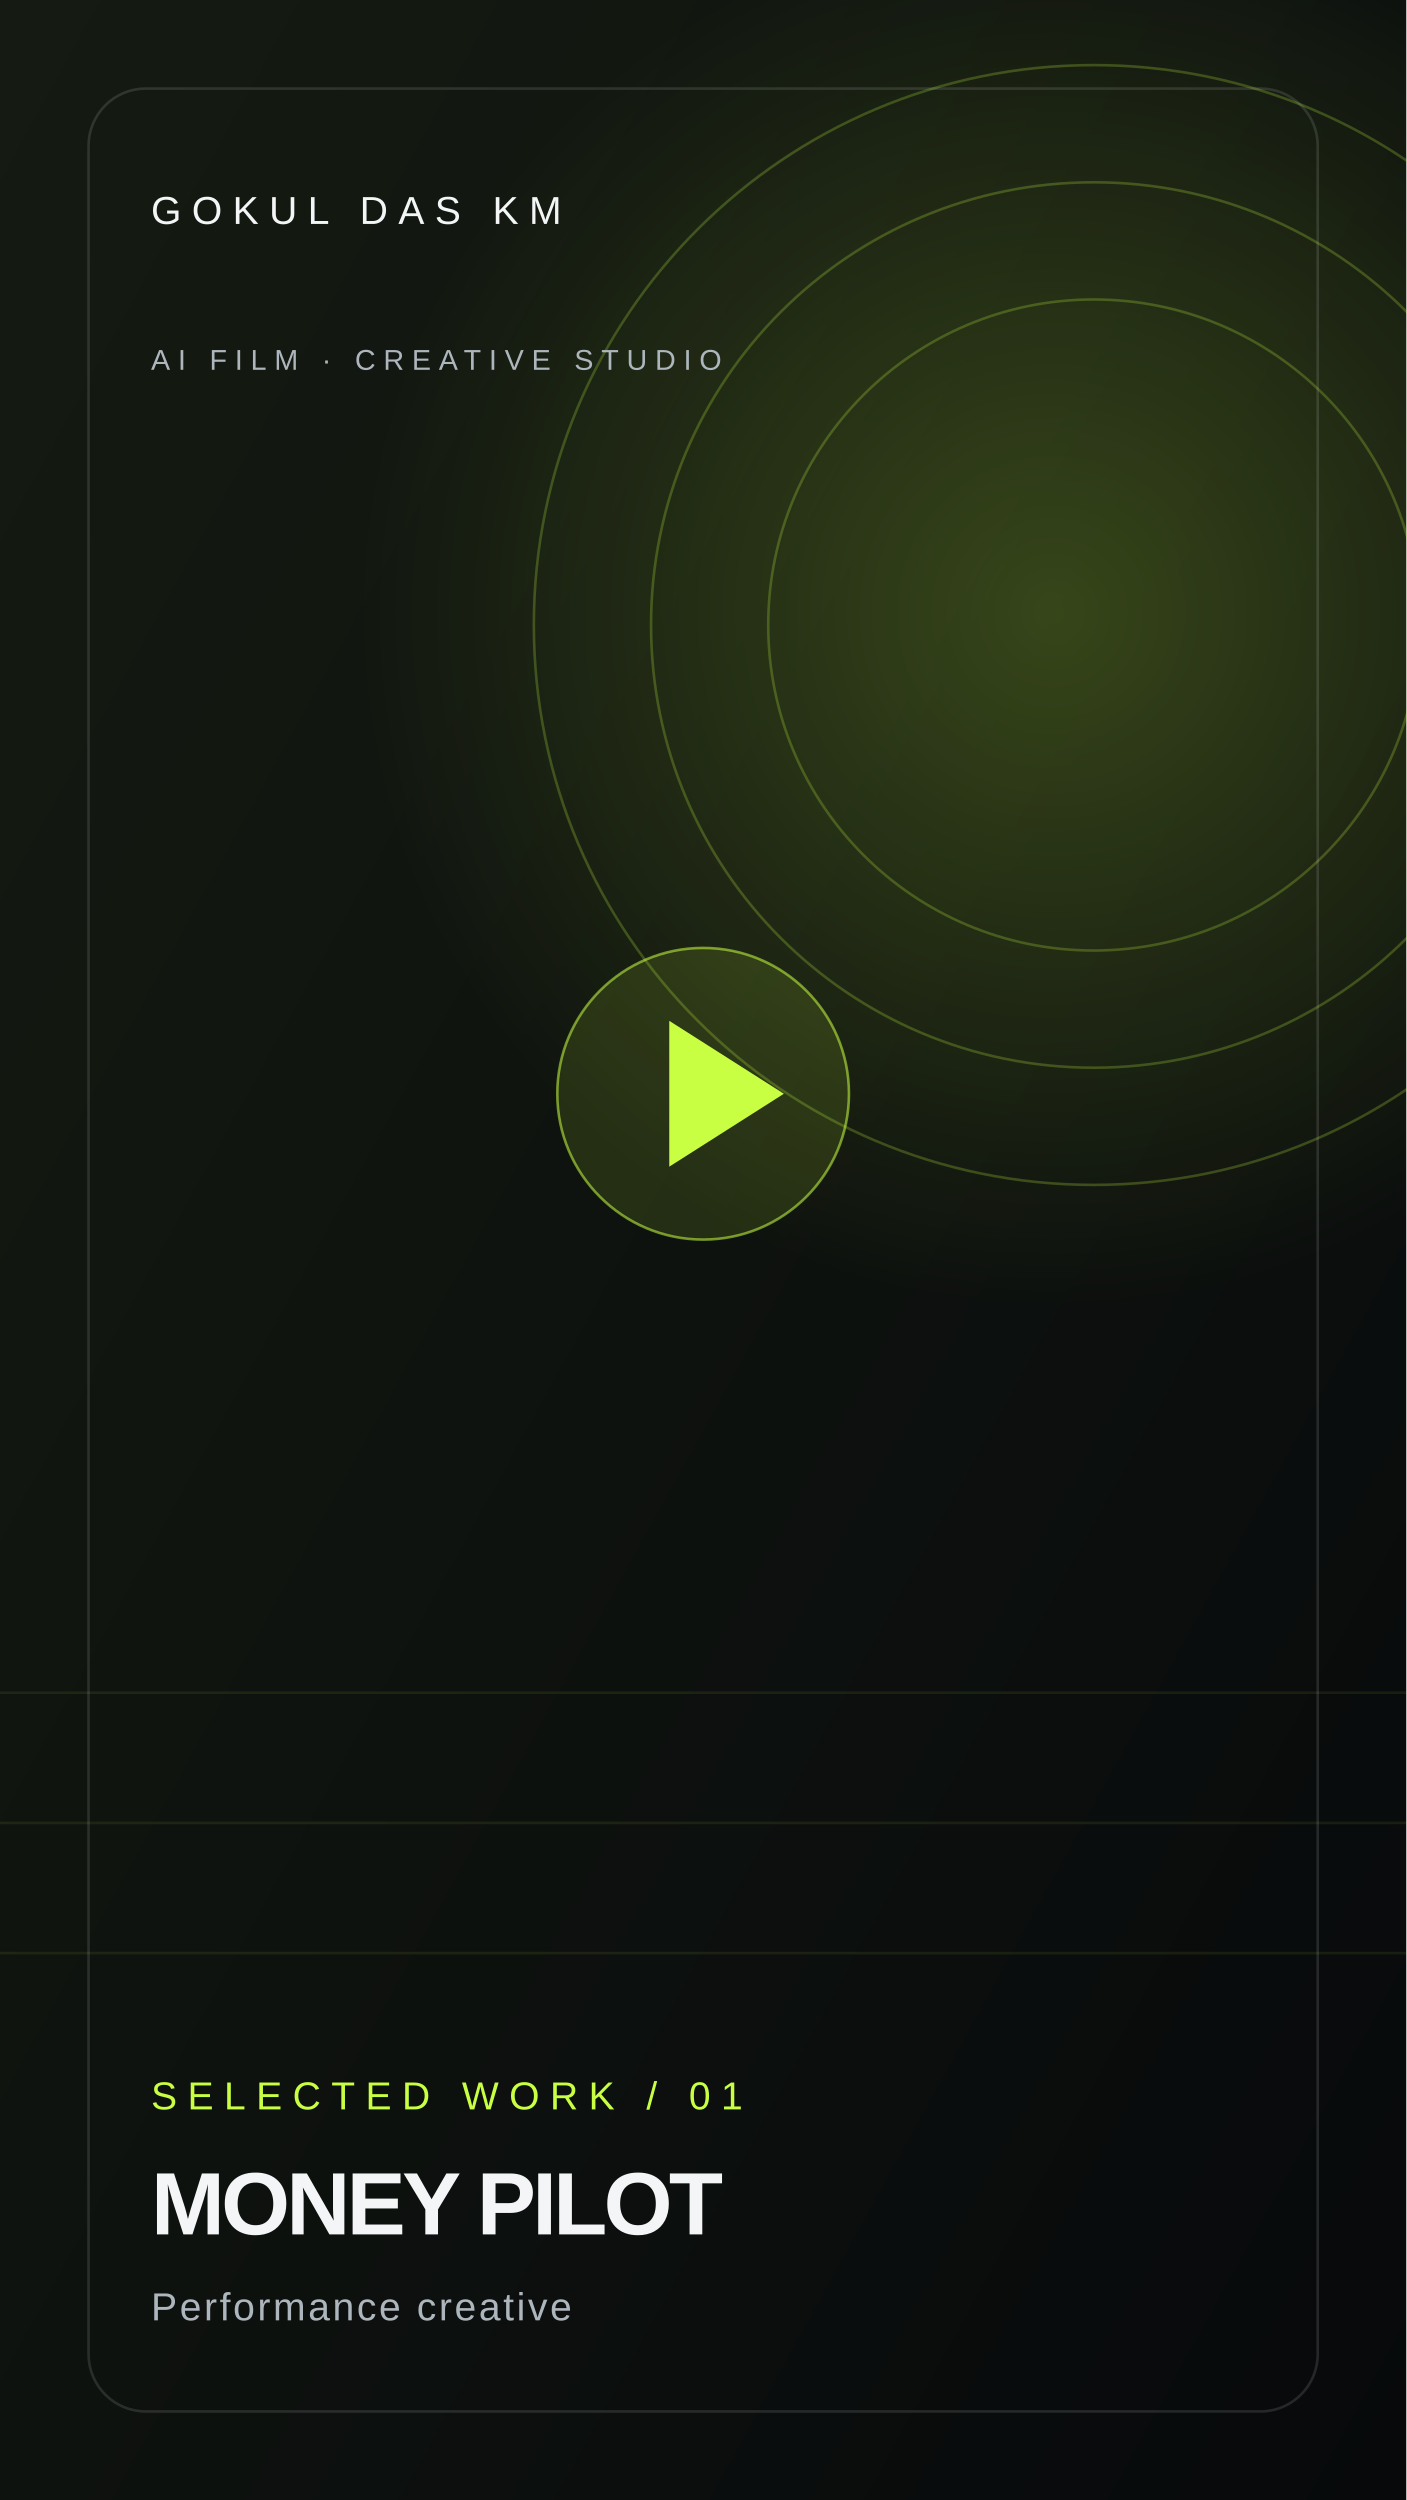
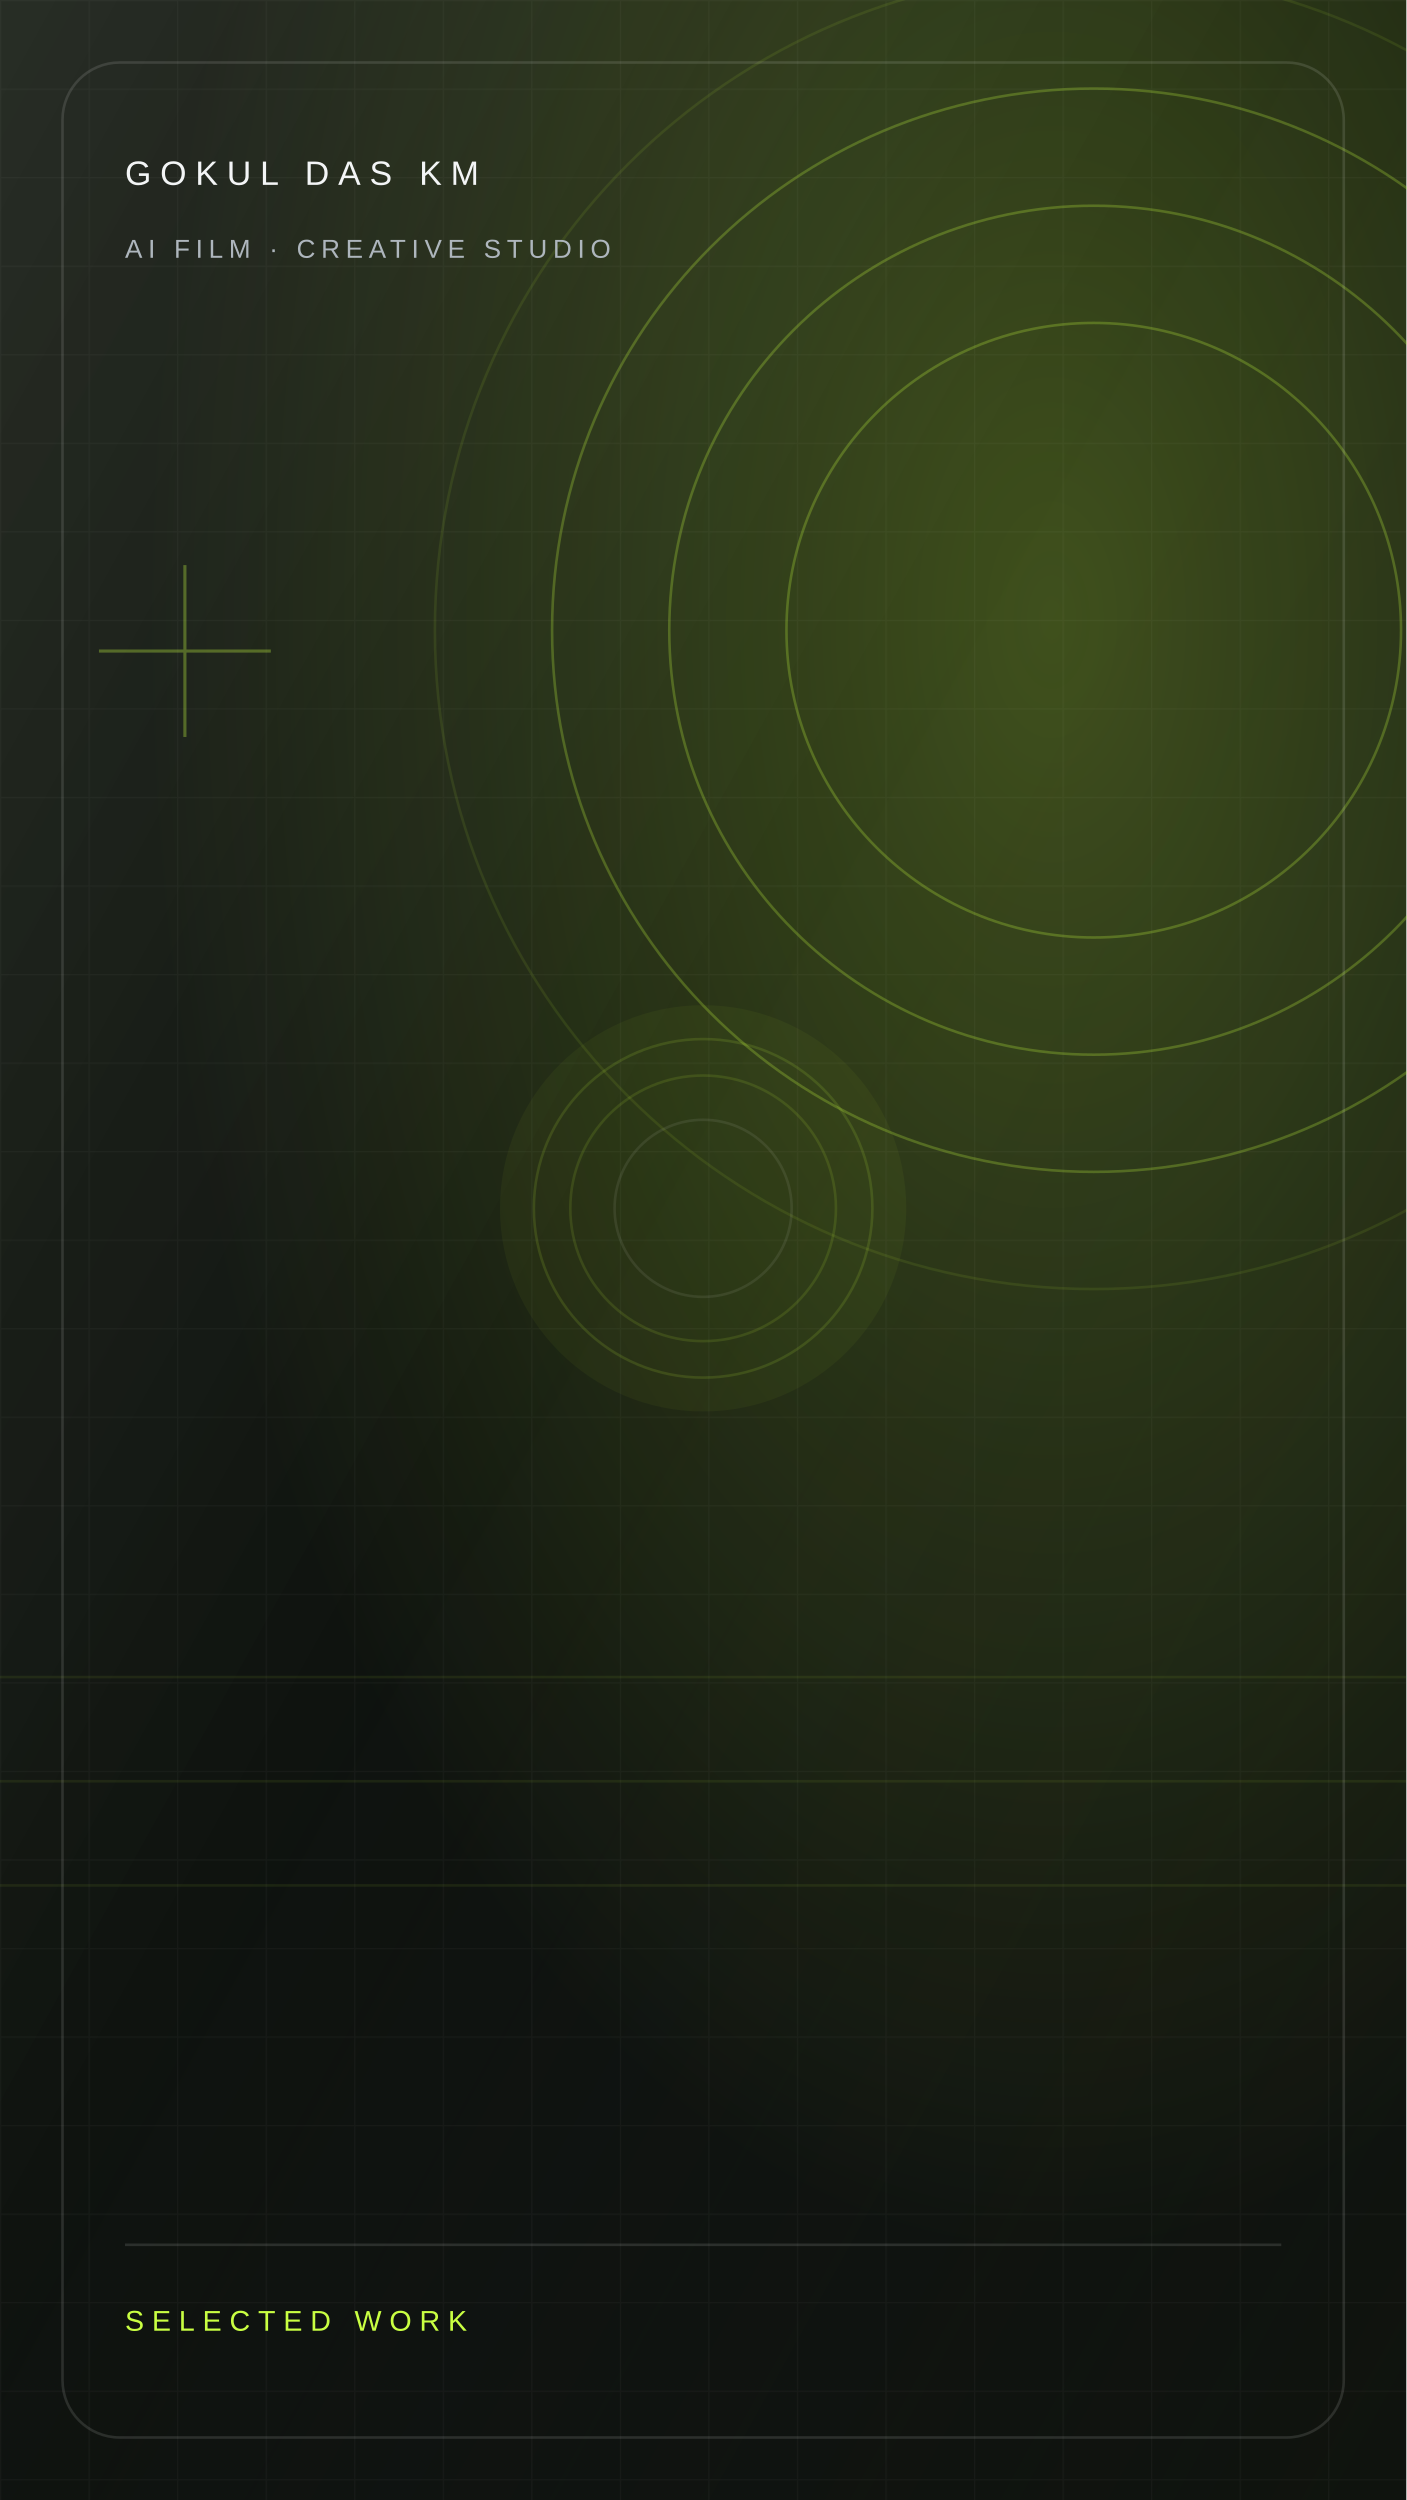
<svg xmlns="http://www.w3.org/2000/svg" width="540" height="960" viewBox="0 0 540 960">
  <defs>
    <linearGradient id="bg" x1="0" y1="0" x2="1" y2="1">
      <stop offset="0" stop-color="#151b12" />
      <stop offset="1" stop-color="#07090b" />
    </linearGradient>
-     <radialGradient id="halo">
-       <stop offset="0" stop-color="#C9FF42" stop-opacity=".22" />
+     <radialGradient id="halo" cx="0.75" cy="0.25" r="0.65">
+       <stop offset="0" stop-color="#C9FF42" stop-opacity=".26" />
      <stop offset="1" stop-color="#C9FF42" stop-opacity="0" />
    </radialGradient>
+     <linearGradient id="sheen" x1="0" y1="0" x2="1" y2="1">
+       <stop offset="0" stop-color="#fff" stop-opacity=".08" />
+       <stop offset=".45" stop-color="#fff" stop-opacity="0" />
+       <stop offset="1" stop-color="#C9FF42" stop-opacity=".04" />
+     </linearGradient>
+     <pattern id="grid" width="34" height="34" patternUnits="userSpaceOnUse">
+       <path d="M34 0H0V34" fill="none" stroke="#fff" stroke-opacity=".035" stroke-width="1" />
+     </pattern>
  </defs>
  <rect width="540" height="960" fill="url(#bg)" />
-   <circle cx="405" cy="235" r="270" fill="url(#halo)" />
-   <g fill="none" stroke="#C9FF42" stroke-opacity=".23">
-     <circle cx="420" cy="240" r="125" />
-     <circle cx="420" cy="240" r="170" />
-     <circle cx="420" cy="240" r="215" />
-     <path d="M0 650H540M0 700H540M0 750H540" stroke-opacity=".08" />
+   <rect width="540" height="960" fill="url(#halo)" />
+   <rect width="540" height="960" fill="url(#sheen)" />
+   <rect width="540" height="960" fill="url(#grid)" />
+   <g fill="none" stroke="#C9FF42" stroke-opacity=".25">
+     <circle cx="420" cy="242" r="118" />
+     <circle cx="420" cy="242" r="163" />
+     <circle cx="420" cy="242" r="208" />
+     <circle cx="420" cy="242" r="253" stroke-opacity=".09" />
+     <path d="M0 644H540M0 684H540M0 724H540" stroke-opacity=".075" />
+     <path d="M38 250H104M71 217V283" stroke-opacity=".32" stroke-width="1.2" />
  </g>
-   <rect x="34" y="34" width="472" height="892" rx="22" fill="none" stroke="#ffffff" stroke-opacity=".12" />
-   <text x="58" y="86" fill="#f3f5f6" font-family="Arial,Helvetica,sans-serif" font-size="15" letter-spacing="4">GOKUL DAS KM</text>
-   <text x="58" y="810" fill="#C9FF42" font-family="Arial,Helvetica,sans-serif" font-size="15" letter-spacing="4">SELECTED WORK / 01</text>
-   <text x="58" y="858" fill="#f3f5f6" font-family="Arial,Helvetica,sans-serif" font-size="34" font-weight="700" letter-spacing="-1.4">MONEY PILOT</text>
-   <text x="58" y="891" fill="#aeb6bd" font-family="Arial,Helvetica,sans-serif" font-size="15" letter-spacing="1">Performance creative</text>
-   <circle cx="270" cy="420" r="56" fill="#C9FF42" fill-opacity=".12" stroke="#C9FF42" stroke-opacity=".55" />
-   <path d="M257 392L257 448L301 420Z" fill="#C9FF42" />
-   <text x="58" y="142" fill="#aeb6bd" font-family="Arial,Helvetica,sans-serif" font-size="11" letter-spacing="3">AI FILM  ·  CREATIVE STUDIO</text>
+   <rect x="24" y="24" width="492" height="912" rx="22" fill="none" stroke="#fff" stroke-opacity=".12" />
+   <text x="48" y="71" fill="#f3f5f6" font-family="Arial,Helvetica,sans-serif" font-size="13" letter-spacing="3.4">GOKUL DAS KM</text>
+   <text x="48" y="99" fill="#aeb6bd" font-family="Arial,Helvetica,sans-serif" font-size="10" letter-spacing="2.2">AI FILM  ·  CREATIVE STUDIO</text>
+   <g transform="translate(270 464)">
+     <circle r="78" fill="#C9FF42" fill-opacity=".045" />
+     <circle r="65" fill="none" stroke="#C9FF42" stroke-opacity=".13" />
+     <circle r="51" fill="none" stroke="#C9FF42" stroke-opacity=".12" />
+     <circle r="34" fill="none" stroke="#fff" stroke-opacity=".08" />
+   </g>
+   <path d="M48 862H492" stroke="#fff" stroke-opacity=".12" />
+   <text x="48" y="895" fill="#C9FF42" font-family="Arial,Helvetica,sans-serif" font-size="11" letter-spacing="3">SELECTED WORK</text>
</svg>
